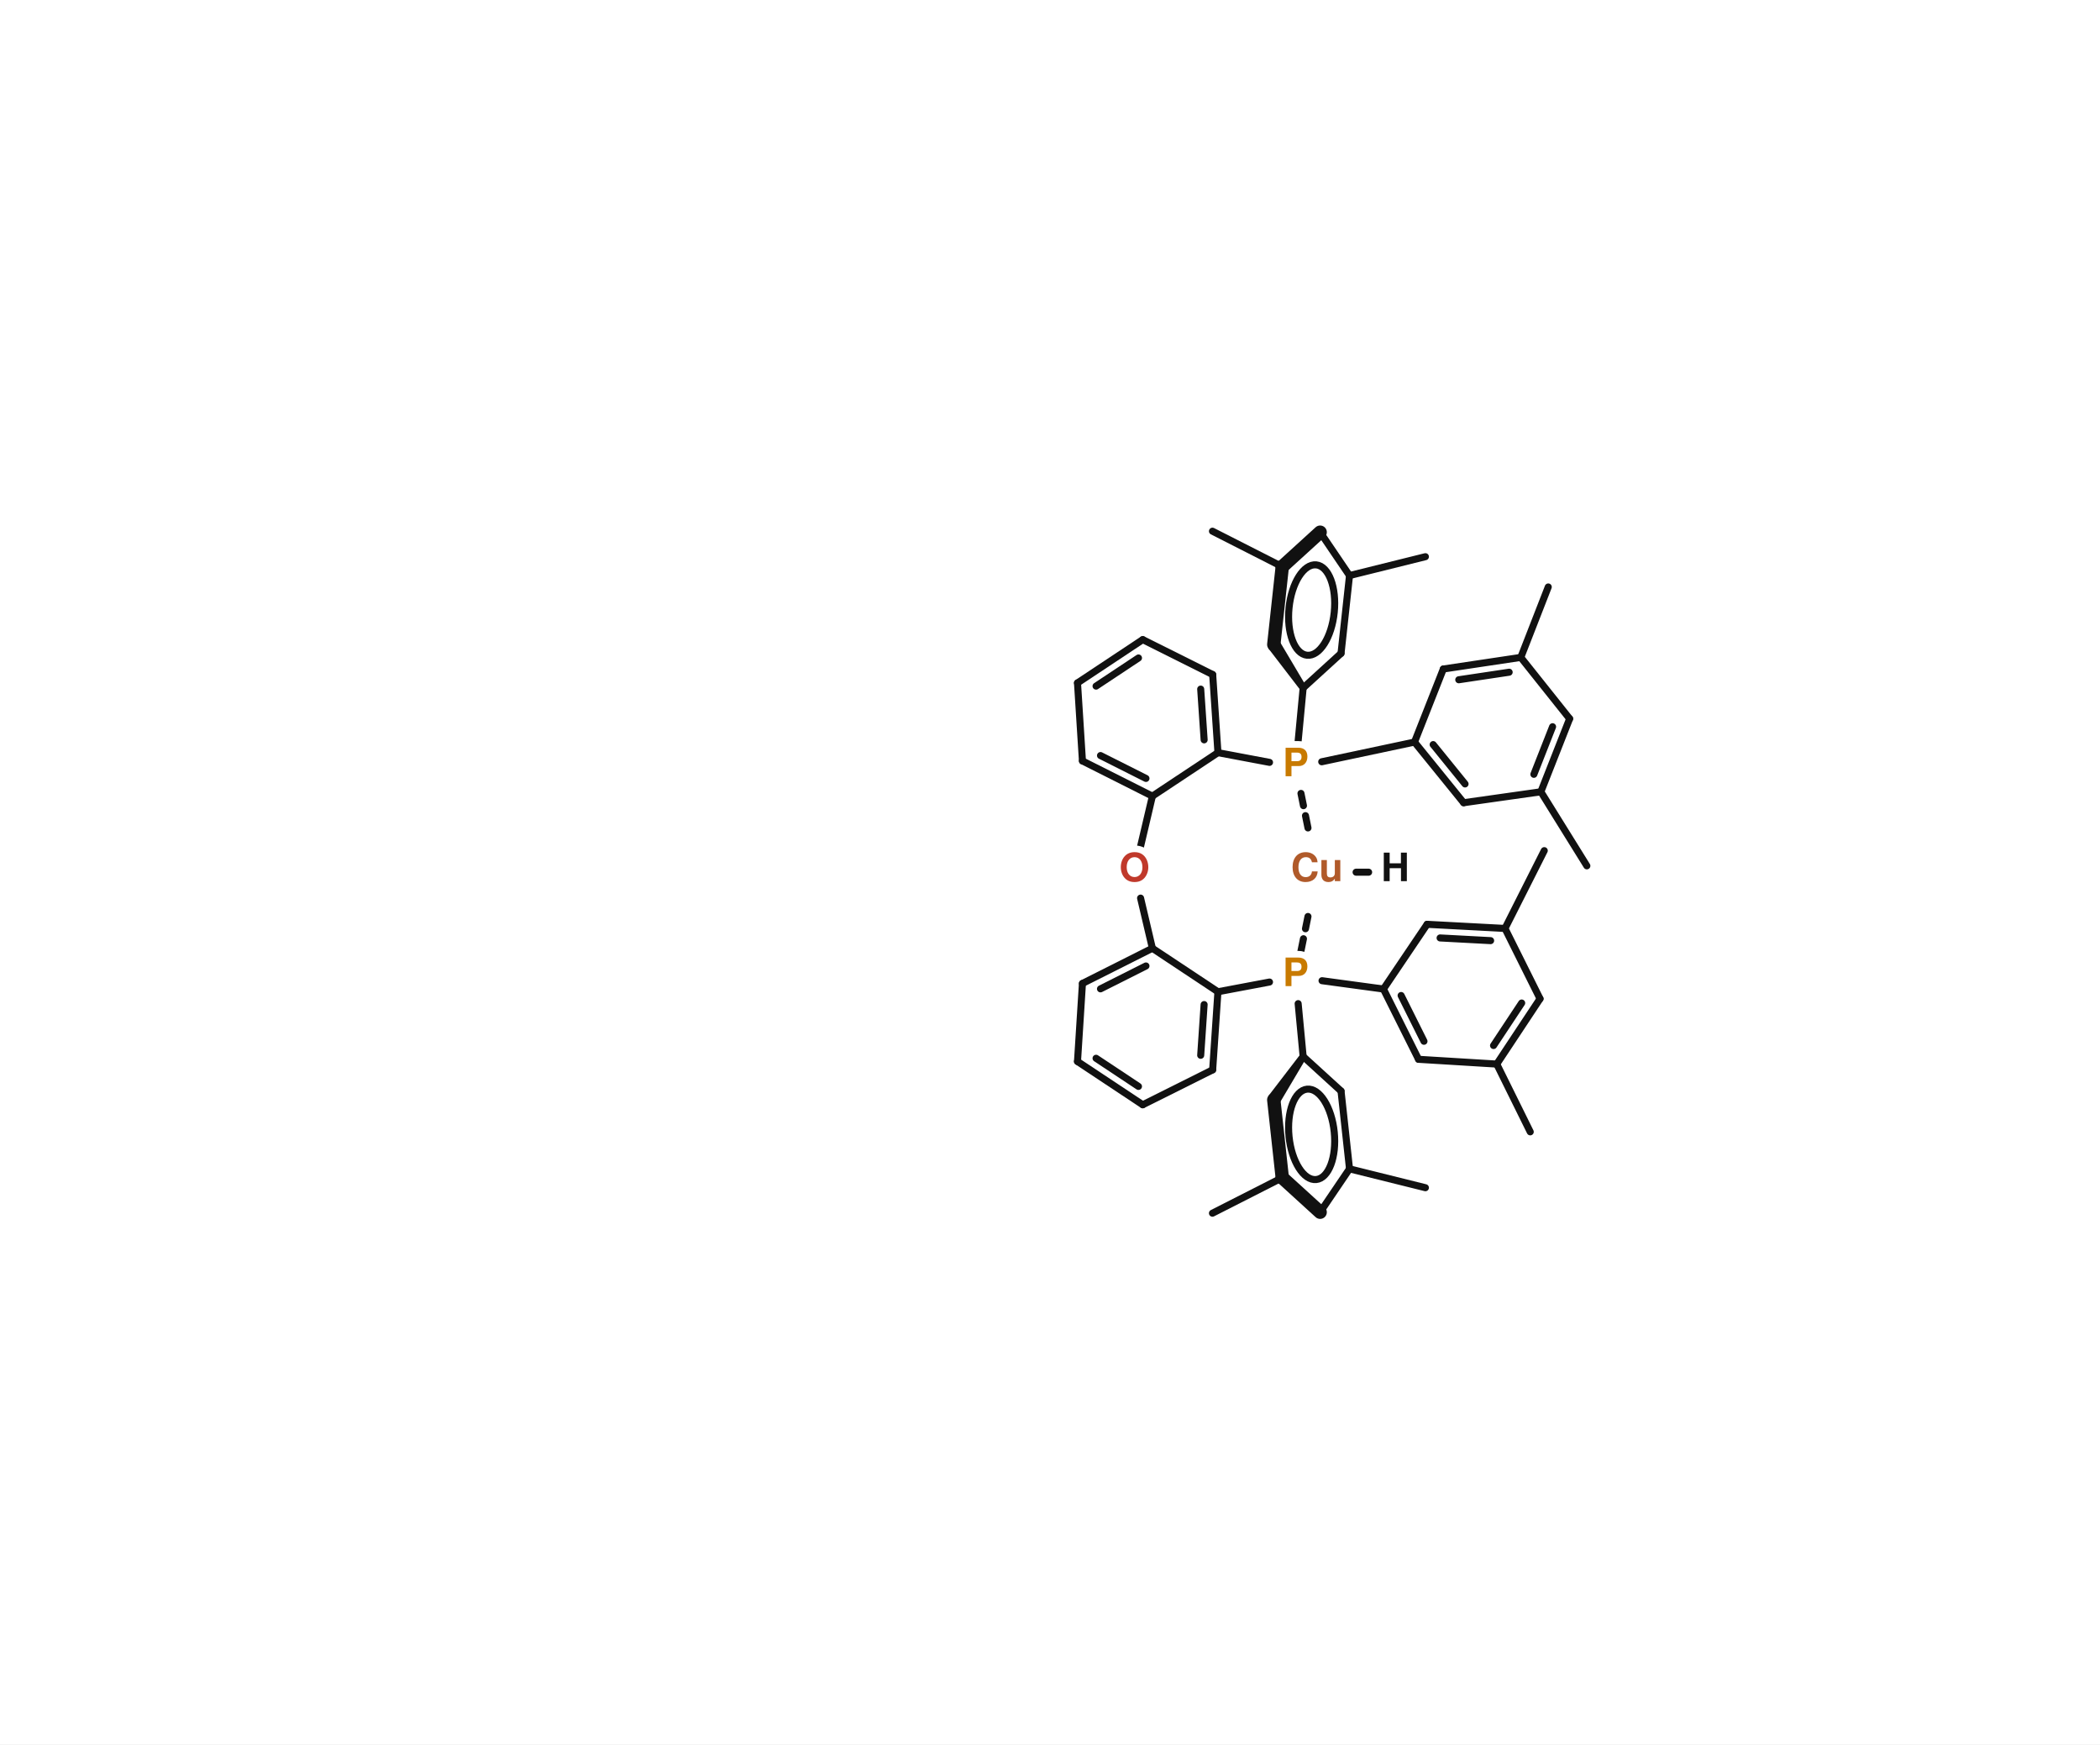
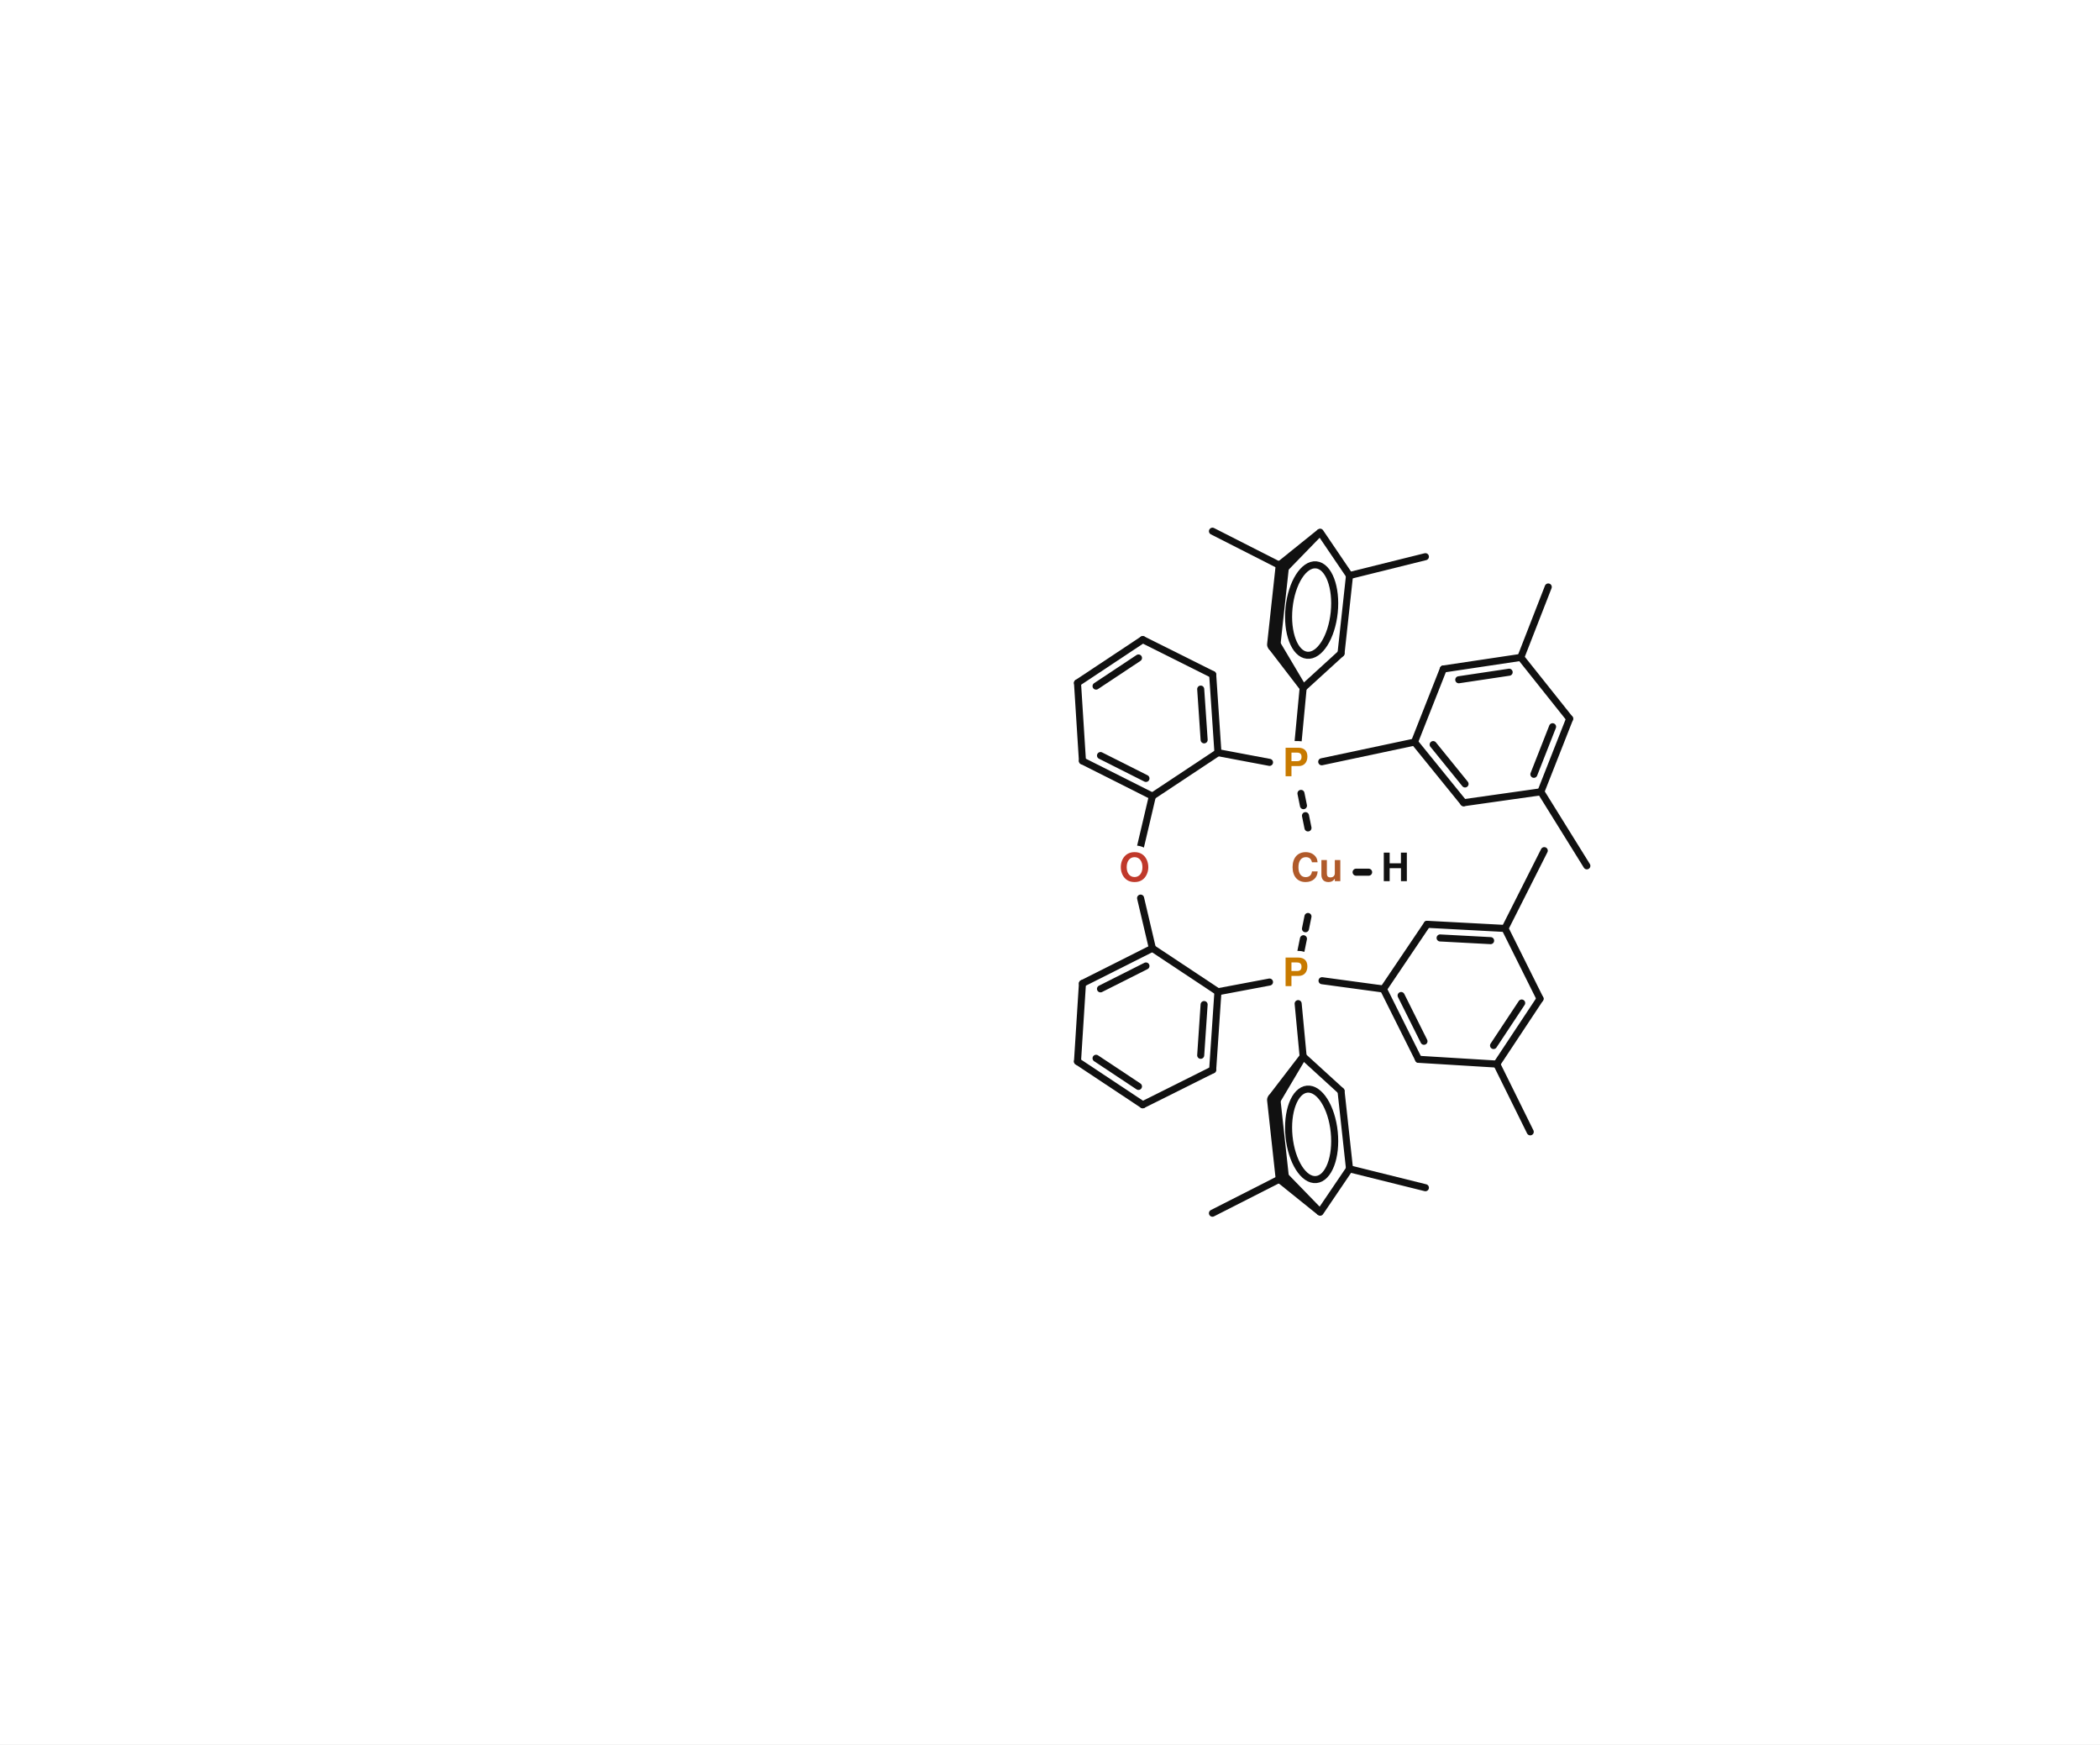
<svg xmlns="http://www.w3.org/2000/svg" width="1180" height="980" viewBox="0 0 1180 980">
  <rect width="1180" height="980" fill="#ffffff" />
  <g stroke-linecap="round" stroke-linejoin="round">
    <line x1="681.29" y1="298.43" x2="720.51" y2="318.37" stroke="#111" stroke-width="3.96" />
-     <line x1="720.51" y1="318.37" x2="741.79" y2="298.99" stroke="#111" stroke-width="7.52" />
+     <polygon points="740.46,297.52 717.99,315.61 723.03,321.14 743.13,300.45" fill="#111" />
    <line x1="741.79" y1="298.99" x2="758.30" y2="323.34" stroke="#111" stroke-width="3.96" />
    <line x1="758.30" y1="323.34" x2="800.94" y2="312.75" stroke="#111" stroke-width="3.96" />
    <line x1="758.30" y1="323.34" x2="753.53" y2="367.07" stroke="#111" stroke-width="3.96" />
    <line x1="753.53" y1="367.07" x2="732.25" y2="386.48" stroke="#111" stroke-width="3.96" />
    <line x1="732.25" y1="386.48" x2="729.45" y2="416.17" stroke="#111" stroke-width="3.96" />
    <line x1="742.68" y1="427.96" x2="794.81" y2="416.90" stroke="#111" stroke-width="3.96" />
    <line x1="794.81" y1="416.90" x2="822.43" y2="450.97" stroke="#111" stroke-width="3.96" />
    <line x1="805.30" y1="418.31" x2="823.22" y2="440.42" stroke="#111" stroke-width="3.96" />
    <line x1="822.43" y1="450.97" x2="865.82" y2="444.83" stroke="#111" stroke-width="3.96" />
    <line x1="865.82" y1="444.83" x2="891.66" y2="486.43" stroke="#111" stroke-width="3.96" />
    <line x1="865.82" y1="444.83" x2="881.98" y2="403.77" stroke="#111" stroke-width="3.96" />
    <line x1="861.89" y1="435.01" x2="872.40" y2="408.28" stroke="#111" stroke-width="3.96" />
    <line x1="881.98" y1="403.77" x2="854.54" y2="369.33" stroke="#111" stroke-width="3.96" />
    <line x1="854.54" y1="369.33" x2="869.97" y2="329.76" stroke="#111" stroke-width="3.96" />
    <line x1="854.54" y1="369.33" x2="811.01" y2="375.85" stroke="#111" stroke-width="3.96" />
    <line x1="848.00" y1="377.65" x2="819.69" y2="381.89" stroke="#111" stroke-width="3.96" />
    <line x1="713.35" y1="428.30" x2="684.37" y2="422.84" stroke="#111" stroke-width="3.96" />
    <line x1="684.37" y1="422.84" x2="681.41" y2="378.97" stroke="#111" stroke-width="3.96" />
    <line x1="676.61" y1="415.65" x2="674.68" y2="387.14" stroke="#111" stroke-width="3.96" />
    <line x1="681.41" y1="378.97" x2="642.12" y2="359.34" stroke="#111" stroke-width="3.96" />
    <line x1="642.12" y1="359.34" x2="605.45" y2="383.67" stroke="#111" stroke-width="3.96" />
    <line x1="639.72" y1="369.65" x2="615.88" y2="385.46" stroke="#111" stroke-width="3.96" />
    <line x1="605.45" y1="383.67" x2="608.23" y2="427.49" stroke="#111" stroke-width="3.96" />
    <line x1="608.23" y1="427.49" x2="647.53" y2="447.27" stroke="#111" stroke-width="3.96" />
    <line x1="618.38" y1="424.47" x2="643.92" y2="437.32" stroke="#111" stroke-width="3.96" />
    <line x1="647.53" y1="447.27" x2="640.90" y2="475.44" stroke="#111" stroke-width="3.96" />
    <line x1="640.90" y1="504.56" x2="647.53" y2="532.74" stroke="#111" stroke-width="3.96" />
    <line x1="647.53" y1="532.74" x2="608.23" y2="552.51" stroke="#111" stroke-width="3.96" />
    <line x1="643.92" y1="542.68" x2="618.37" y2="555.54" stroke="#111" stroke-width="3.96" />
    <line x1="608.23" y1="552.51" x2="605.45" y2="596.34" stroke="#111" stroke-width="3.96" />
    <line x1="605.45" y1="596.34" x2="642.11" y2="620.66" stroke="#111" stroke-width="3.96" />
    <line x1="615.88" y1="594.54" x2="639.71" y2="610.35" stroke="#111" stroke-width="3.96" />
    <line x1="642.11" y1="620.66" x2="681.40" y2="601.04" stroke="#111" stroke-width="3.96" />
    <line x1="681.40" y1="601.04" x2="684.36" y2="557.17" stroke="#111" stroke-width="3.96" />
    <line x1="674.68" y1="592.87" x2="676.60" y2="564.36" stroke="#111" stroke-width="3.96" />
    <line x1="684.36" y1="557.17" x2="713.34" y2="551.71" stroke="#111" stroke-width="3.96" />
    <line x1="742.86" y1="550.96" x2="777.36" y2="555.64" stroke="#111" stroke-width="3.96" />
    <line x1="777.36" y1="555.64" x2="797.09" y2="595.12" stroke="#111" stroke-width="3.96" />
    <line x1="787.30" y1="559.28" x2="800.14" y2="584.99" stroke="#111" stroke-width="3.96" />
    <line x1="797.09" y1="595.12" x2="841.03" y2="597.80" stroke="#111" stroke-width="3.96" />
    <line x1="841.03" y1="597.80" x2="859.85" y2="635.87" stroke="#111" stroke-width="3.96" />
    <line x1="841.03" y1="597.80" x2="865.35" y2="561.10" stroke="#111" stroke-width="3.96" />
    <line x1="839.23" y1="587.38" x2="855.04" y2="563.50" stroke="#111" stroke-width="3.96" />
    <line x1="865.35" y1="561.10" x2="845.66" y2="521.60" stroke="#111" stroke-width="3.96" />
    <line x1="845.66" y1="521.60" x2="867.73" y2="477.89" stroke="#111" stroke-width="3.96" />
    <line x1="845.66" y1="521.60" x2="801.90" y2="519.28" stroke="#111" stroke-width="3.96" />
    <line x1="837.59" y1="528.45" x2="809.20" y2="526.94" stroke="#111" stroke-width="3.96" />
    <line x1="729.44" y1="563.84" x2="732.24" y2="593.52" stroke="#111" stroke-width="3.96" />
    <polygon points="730.60,592.41 712.64,615.81 718.84,620.00 733.88,594.63" fill="#111" />
    <line x1="715.74" y1="617.91" x2="720.51" y2="661.63" stroke="#111" stroke-width="7.52" />
    <line x1="720.51" y1="661.63" x2="681.28" y2="681.58" stroke="#111" stroke-width="3.96" />
-     <line x1="720.51" y1="661.63" x2="741.79" y2="681.02" stroke="#111" stroke-width="7.52" />
+     <polygon points="743.12,679.55 723.03,658.87 717.99,664.40 740.46,682.48" fill="#111" />
    <line x1="741.79" y1="681.02" x2="758.30" y2="656.66" stroke="#111" stroke-width="3.96" />
    <line x1="758.30" y1="656.66" x2="800.94" y2="667.26" stroke="#111" stroke-width="3.96" />
    <line x1="758.30" y1="656.66" x2="753.53" y2="612.93" stroke="#111" stroke-width="3.96" />
    <polygon points="733.89,385.37 718.84,360.00 712.65,364.20 730.61,387.59" fill="#111" />
    <line x1="715.75" y1="362.10" x2="720.51" y2="318.37" stroke="#111" stroke-width="7.52" />
    <line x1="811.01" y1="375.85" x2="794.81" y2="416.90" stroke="#111" stroke-width="3.96" />
    <line x1="647.53" y1="447.27" x2="684.37" y2="422.84" stroke="#111" stroke-width="3.96" />
    <line x1="684.36" y1="557.17" x2="647.53" y2="532.74" stroke="#111" stroke-width="3.96" />
    <line x1="801.90" y1="519.28" x2="777.36" y2="555.64" stroke="#111" stroke-width="3.96" />
    <line x1="753.53" y1="612.93" x2="732.24" y2="593.52" stroke="#111" stroke-width="3.96" />
    <line x1="762.00" y1="490.00" x2="769.04" y2="490.00" stroke="#111" stroke-width="3.96" stroke-dasharray="7.04,5.72" />
    <line x1="731.02" y1="445.73" x2="735.63" y2="468.44" stroke="#111" stroke-width="3.96" stroke-dasharray="7.04,5.72" />
    <line x1="731.01" y1="534.28" x2="735.63" y2="511.56" stroke="#111" stroke-width="3.96" stroke-dasharray="7.04,5.72" />
  </g>
  <ellipse cx="737.02" cy="637.28" rx="25.52" ry="12.76" fill="none" stroke="#111" stroke-width="3.96" transform="rotate(-95.8 737.02 637.28)" />
  <ellipse cx="737.02" cy="342.73" rx="25.52" ry="12.76" fill="none" stroke="#111" stroke-width="3.96" transform="rotate(-84.2 737.02 342.73)" />
  <text x="728.05" y="431.06" text-anchor="middle" dominant-baseline="central" font-family="Helvetica, Arial, sans-serif" font-size="22.0" font-weight="600" stroke="#ffffff" stroke-width="7.48" fill="#ffffff">P</text>
  <text x="728.05" y="431.06" text-anchor="middle" dominant-baseline="central" font-family="Helvetica, Arial, sans-serif" font-size="22.0" font-weight="600" fill="#c87a00">P</text>
  <text x="637.47" y="490.00" text-anchor="middle" dominant-baseline="central" font-family="Helvetica, Arial, sans-serif" font-size="22.0" font-weight="600" stroke="#ffffff" stroke-width="7.48" fill="#ffffff">O</text>
  <text x="637.47" y="490.00" text-anchor="middle" dominant-baseline="central" font-family="Helvetica, Arial, sans-serif" font-size="22.0" font-weight="600" fill="#c0392b">O</text>
  <text x="728.04" y="548.95" text-anchor="middle" dominant-baseline="central" font-family="Helvetica, Arial, sans-serif" font-size="22.0" font-weight="600" stroke="#ffffff" stroke-width="7.48" fill="#ffffff">P</text>
  <text x="728.04" y="548.95" text-anchor="middle" dominant-baseline="central" font-family="Helvetica, Arial, sans-serif" font-size="22.0" font-weight="600" fill="#c87a00">P</text>
  <text x="740.00" y="490.00" text-anchor="middle" dominant-baseline="central" font-family="Helvetica, Arial, sans-serif" font-size="22.0" font-weight="600" stroke="#ffffff" stroke-width="7.48" fill="#ffffff">Cu</text>
  <text x="740.00" y="490.00" text-anchor="middle" dominant-baseline="central" font-family="Helvetica, Arial, sans-serif" font-size="22.0" font-weight="600" fill="#b05a2a">Cu</text>
  <text x="784.00" y="490.00" text-anchor="middle" dominant-baseline="central" font-family="Helvetica, Arial, sans-serif" font-size="22.0" font-weight="600" stroke="#ffffff" stroke-width="7.48" fill="#ffffff">H</text>
  <text x="784.00" y="490.00" text-anchor="middle" dominant-baseline="central" font-family="Helvetica, Arial, sans-serif" font-size="22.0" font-weight="600" fill="#111">H</text>
</svg>
